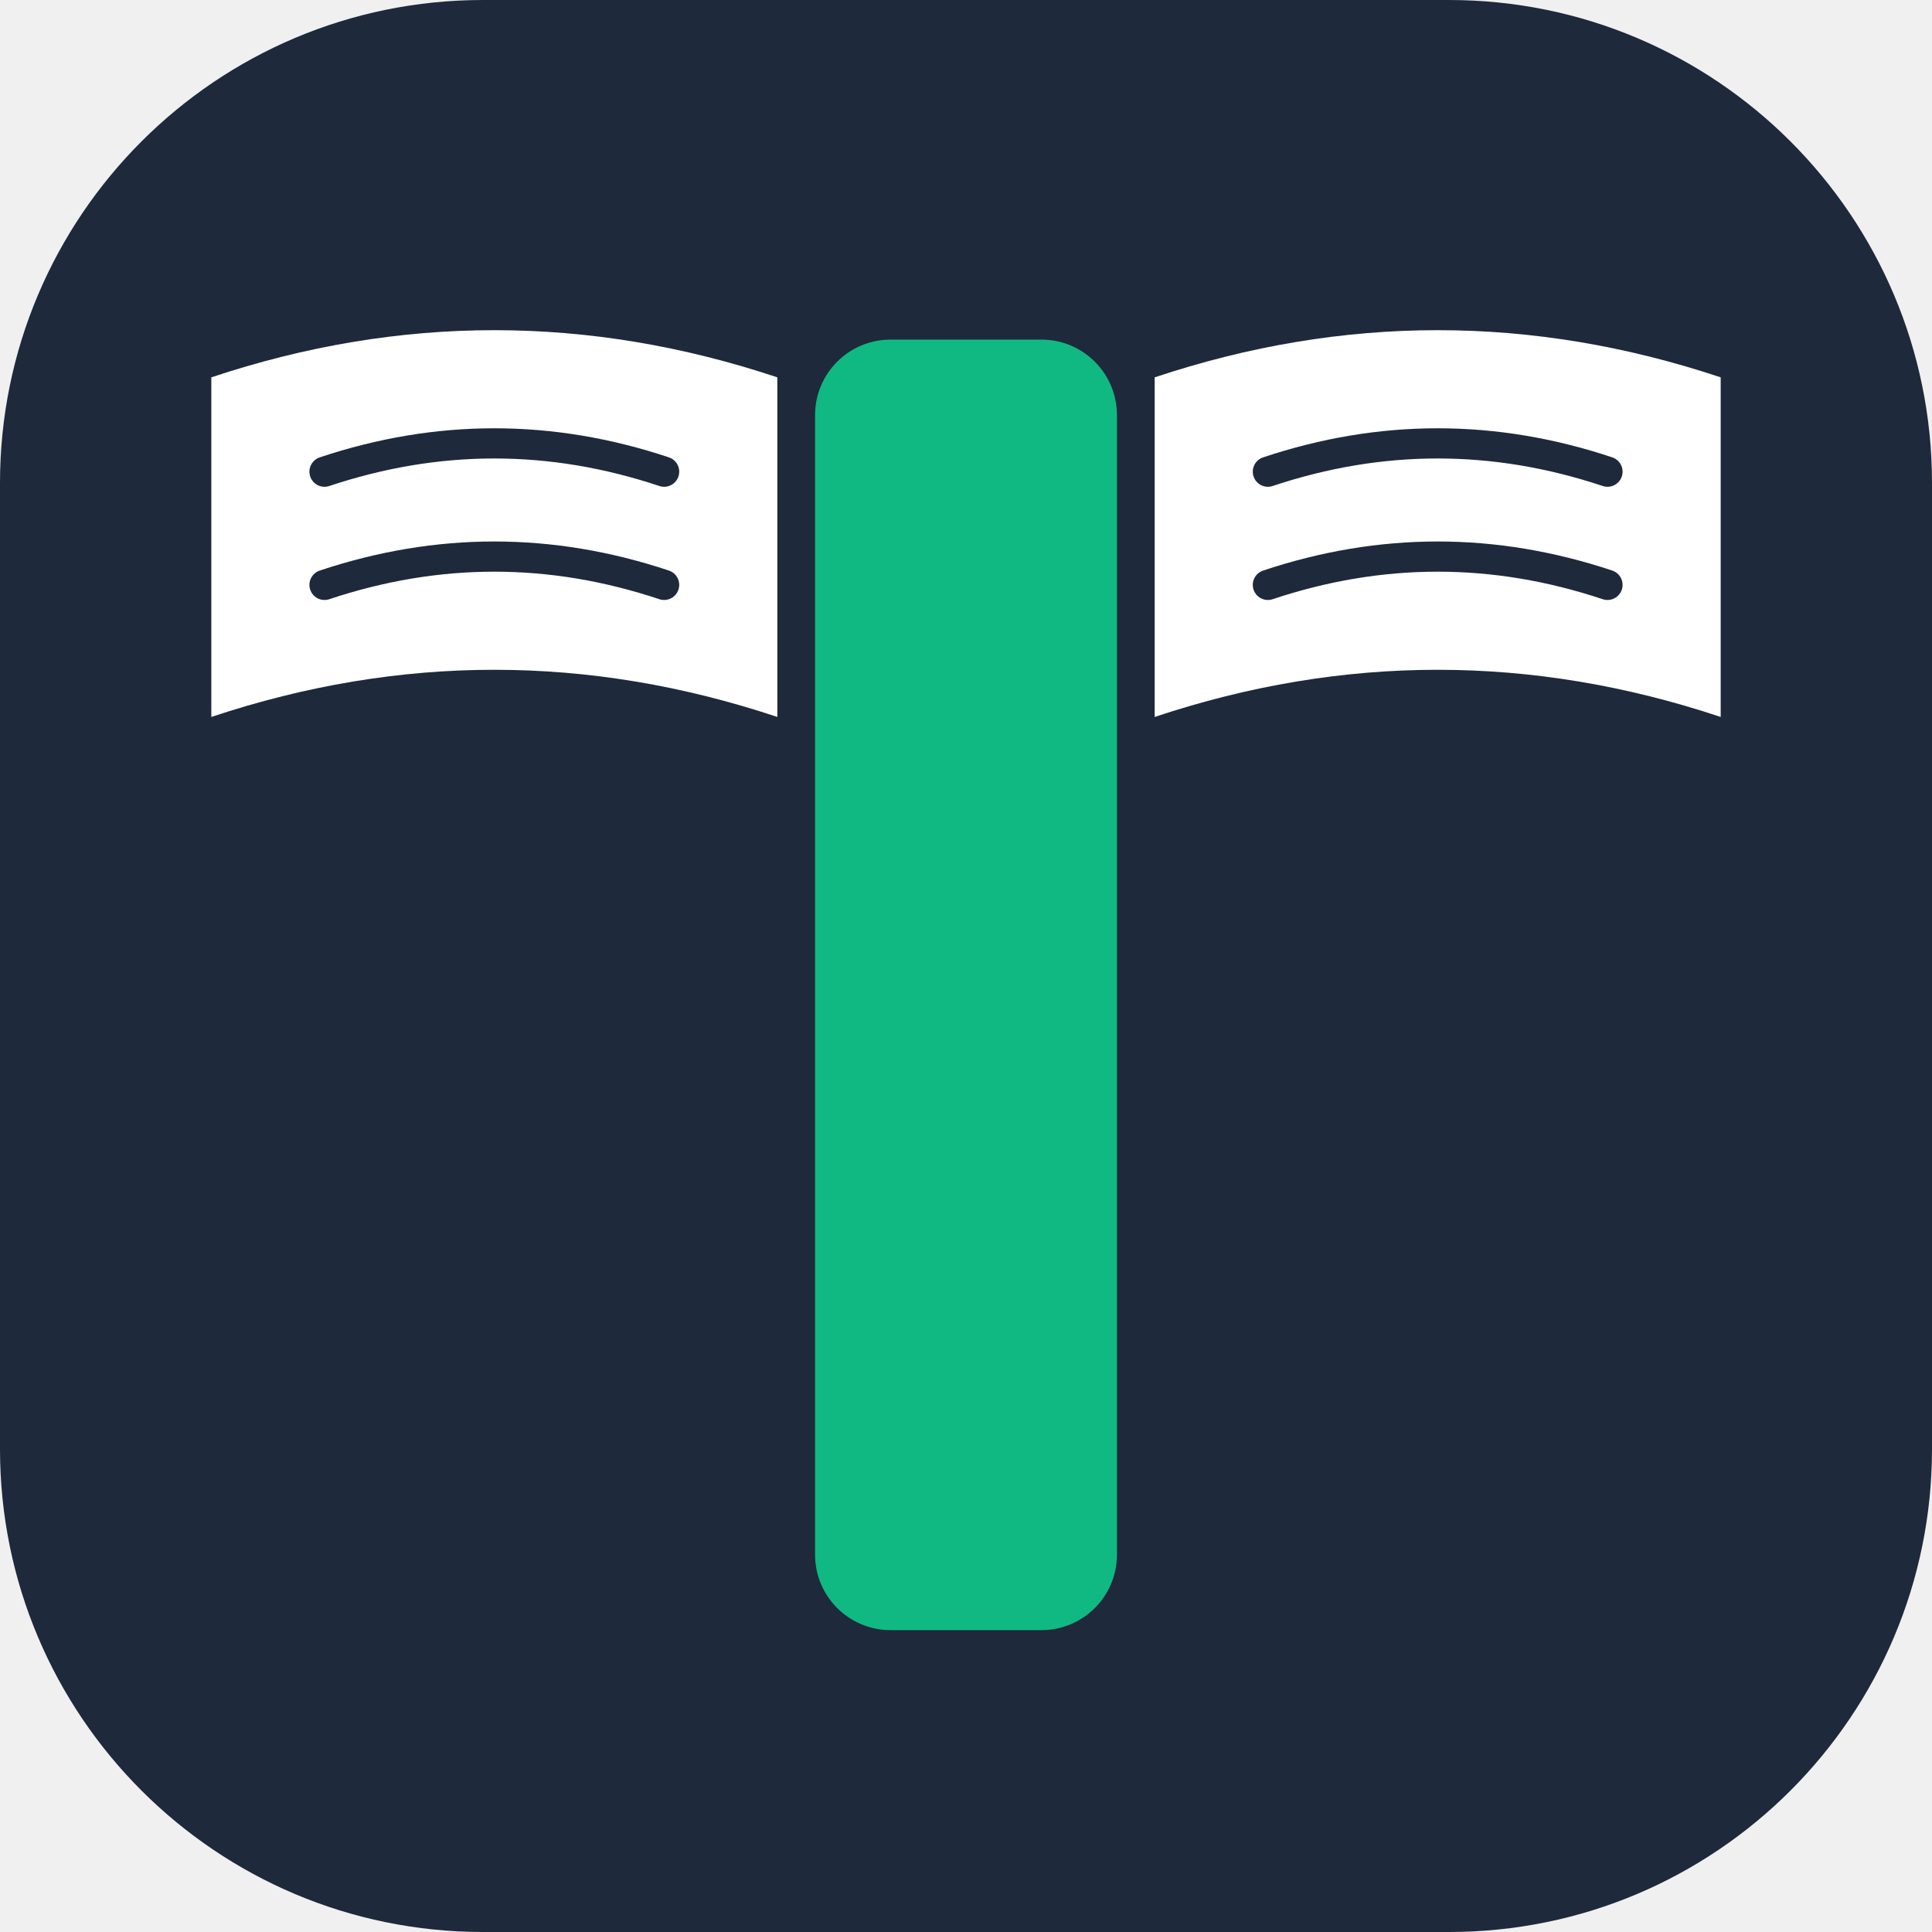
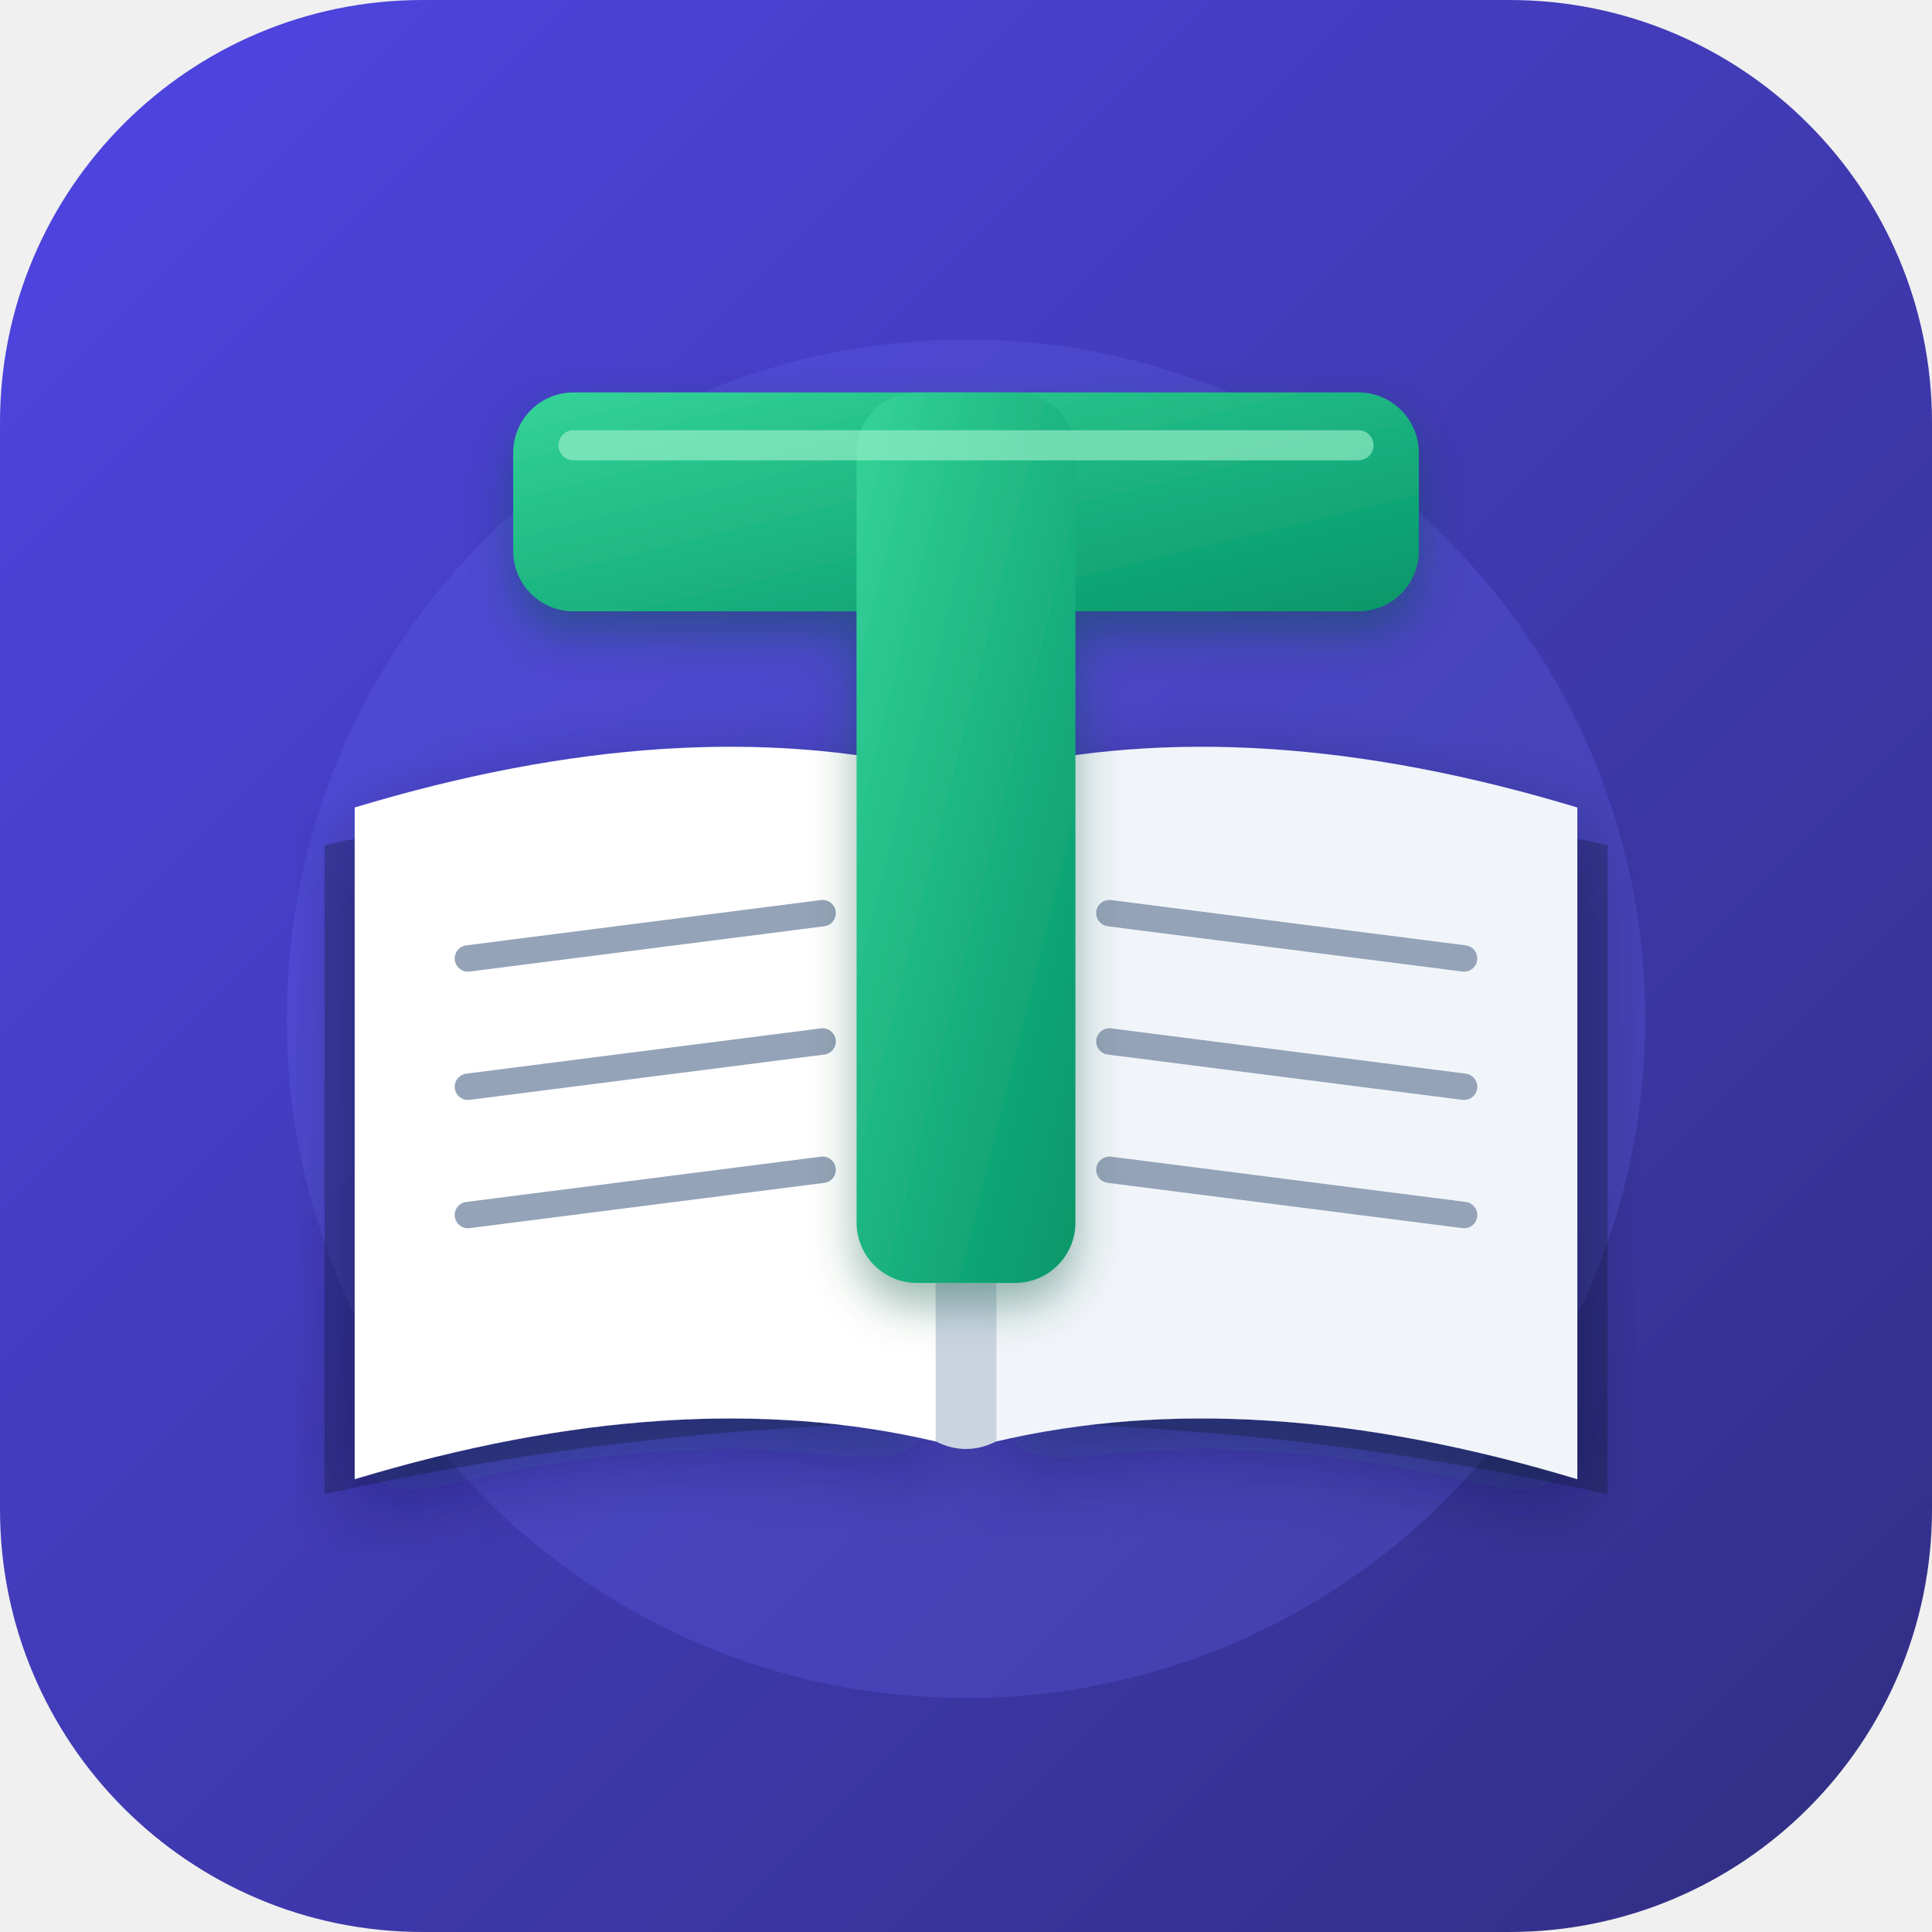
<svg xmlns="http://www.w3.org/2000/svg" width="512" height="512" viewBox="0 0 512 512" fill="none">
-   <rect width="512" height="512" rx="128" fill="#1E293B" />
-   <rect x="216" y="90" width="80" height="342" rx="20" fill="#10B981" />
-   <path d="M 56,100 Q 131,75 206,100 L 206,190 Q 131,165 56,190 Z" fill="#FFFFFF" />
-   <path d="M 306,100 Q 381,75 456,100 L 456,190 Q 381,165 306,190 Z" fill="#FFFFFF" />
-   <path d="M 86,125 Q 131,110 176,125" stroke="#1E293B" stroke-width="8" stroke-linecap="round" fill="none" />
-   <path d="M 86,155 Q 131,140 176,155" stroke="#1E293B" stroke-width="8" stroke-linecap="round" fill="none" />
-   <path d="M 336,125 Q 381,110 426,125" stroke="#1E293B" stroke-width="8" stroke-linecap="round" fill="none" />
-   <path d="M 336,155 Q 381,140 426,155" stroke="#1E293B" stroke-width="8" stroke-linecap="round" fill="none" />
+   <defs>
+     <linearGradient id="bgGrad" x1="0%" y1="0%" x2="100%" y2="100%">
+       <stop offset="0%" stop-color="#4F46E5" />
+       <stop offset="100%" stop-color="#312E81" />
+     </linearGradient>
+     <linearGradient id="tGrad" x1="0%" y1="0%" x2="100%" y2="100%">
+       <stop offset="0%" stop-color="#34D399" />
+       <stop offset="100%" stop-color="#059669" />
+     </linearGradient>
+     <filter id="shadow" x="-10%" y="-10%" width="120%" height="120%">
+       <feDropShadow dx="0" dy="8" stdDeviation="10" flood-color="#0F172A" flood-opacity="0.35" />
+     </filter>
+     <filter id="tShadow" x="-20%" y="-20%" width="140%" height="140%">
+       <feDropShadow dx="0" dy="6" stdDeviation="6" flood-color="#064E3B" flood-opacity="0.4" />
+     </filter>
+   </defs>
+   <rect width="512" height="512" rx="112" fill="url(#bgGrad)" />
+   <circle cx="256" cy="270" r="180" fill="#6366F1" opacity="0.25" />
+   <path d="M 86,224 Q 256,186 426,224 L 426,396 Q 256,358 86,396 Z" fill="#0F172A" opacity="0.3" />
+   <path d="M 94,214 Q 180,188 248,204 L 248,382 Q 180,366 94,392 Z" fill="#FFFFFF" filter="url(#shadow)" />
+   <path d="M 418,214 Q 332,188 264,204 L 264,382 Q 332,366 418,392 Z" fill="#F1F5F9" filter="url(#shadow)" />
+   <path d="M 248,204 Q 256,208 264,204 L 264,382 Q 256,386 248,382 Z" fill="#CBD5E1" />
+   <line x1="124" y1="254" x2="218" y2="242" stroke="#94A3B8" stroke-width="7" stroke-linecap="round" />
+   <line x1="124" y1="288" x2="218" y2="276" stroke="#94A3B8" stroke-width="7" stroke-linecap="round" />
+   <line x1="124" y1="322" x2="218" y2="310" stroke="#94A3B8" stroke-width="7" stroke-linecap="round" />
+   <line x1="294" y1="242" x2="388" y2="254" stroke="#94A3B8" stroke-width="7" stroke-linecap="round" />
+   <line x1="294" y1="276" x2="388" y2="288" stroke="#94A3B8" stroke-width="7" stroke-linecap="round" />
+   <line x1="294" y1="310" x2="388" y2="322" stroke="#94A3B8" stroke-width="7" stroke-linecap="round" />
+   <g filter="url(#tShadow)">
+     <rect x="136" y="104" width="240" height="58" rx="16" fill="url(#tGrad)" />
+     <rect x="227" y="104" width="58" height="236" rx="16" fill="url(#tGrad)" />
+     <rect x="148" y="114" width="216" height="8" rx="4" fill="#A7F3D0" opacity="0.6" />
+   </g>
</svg>
